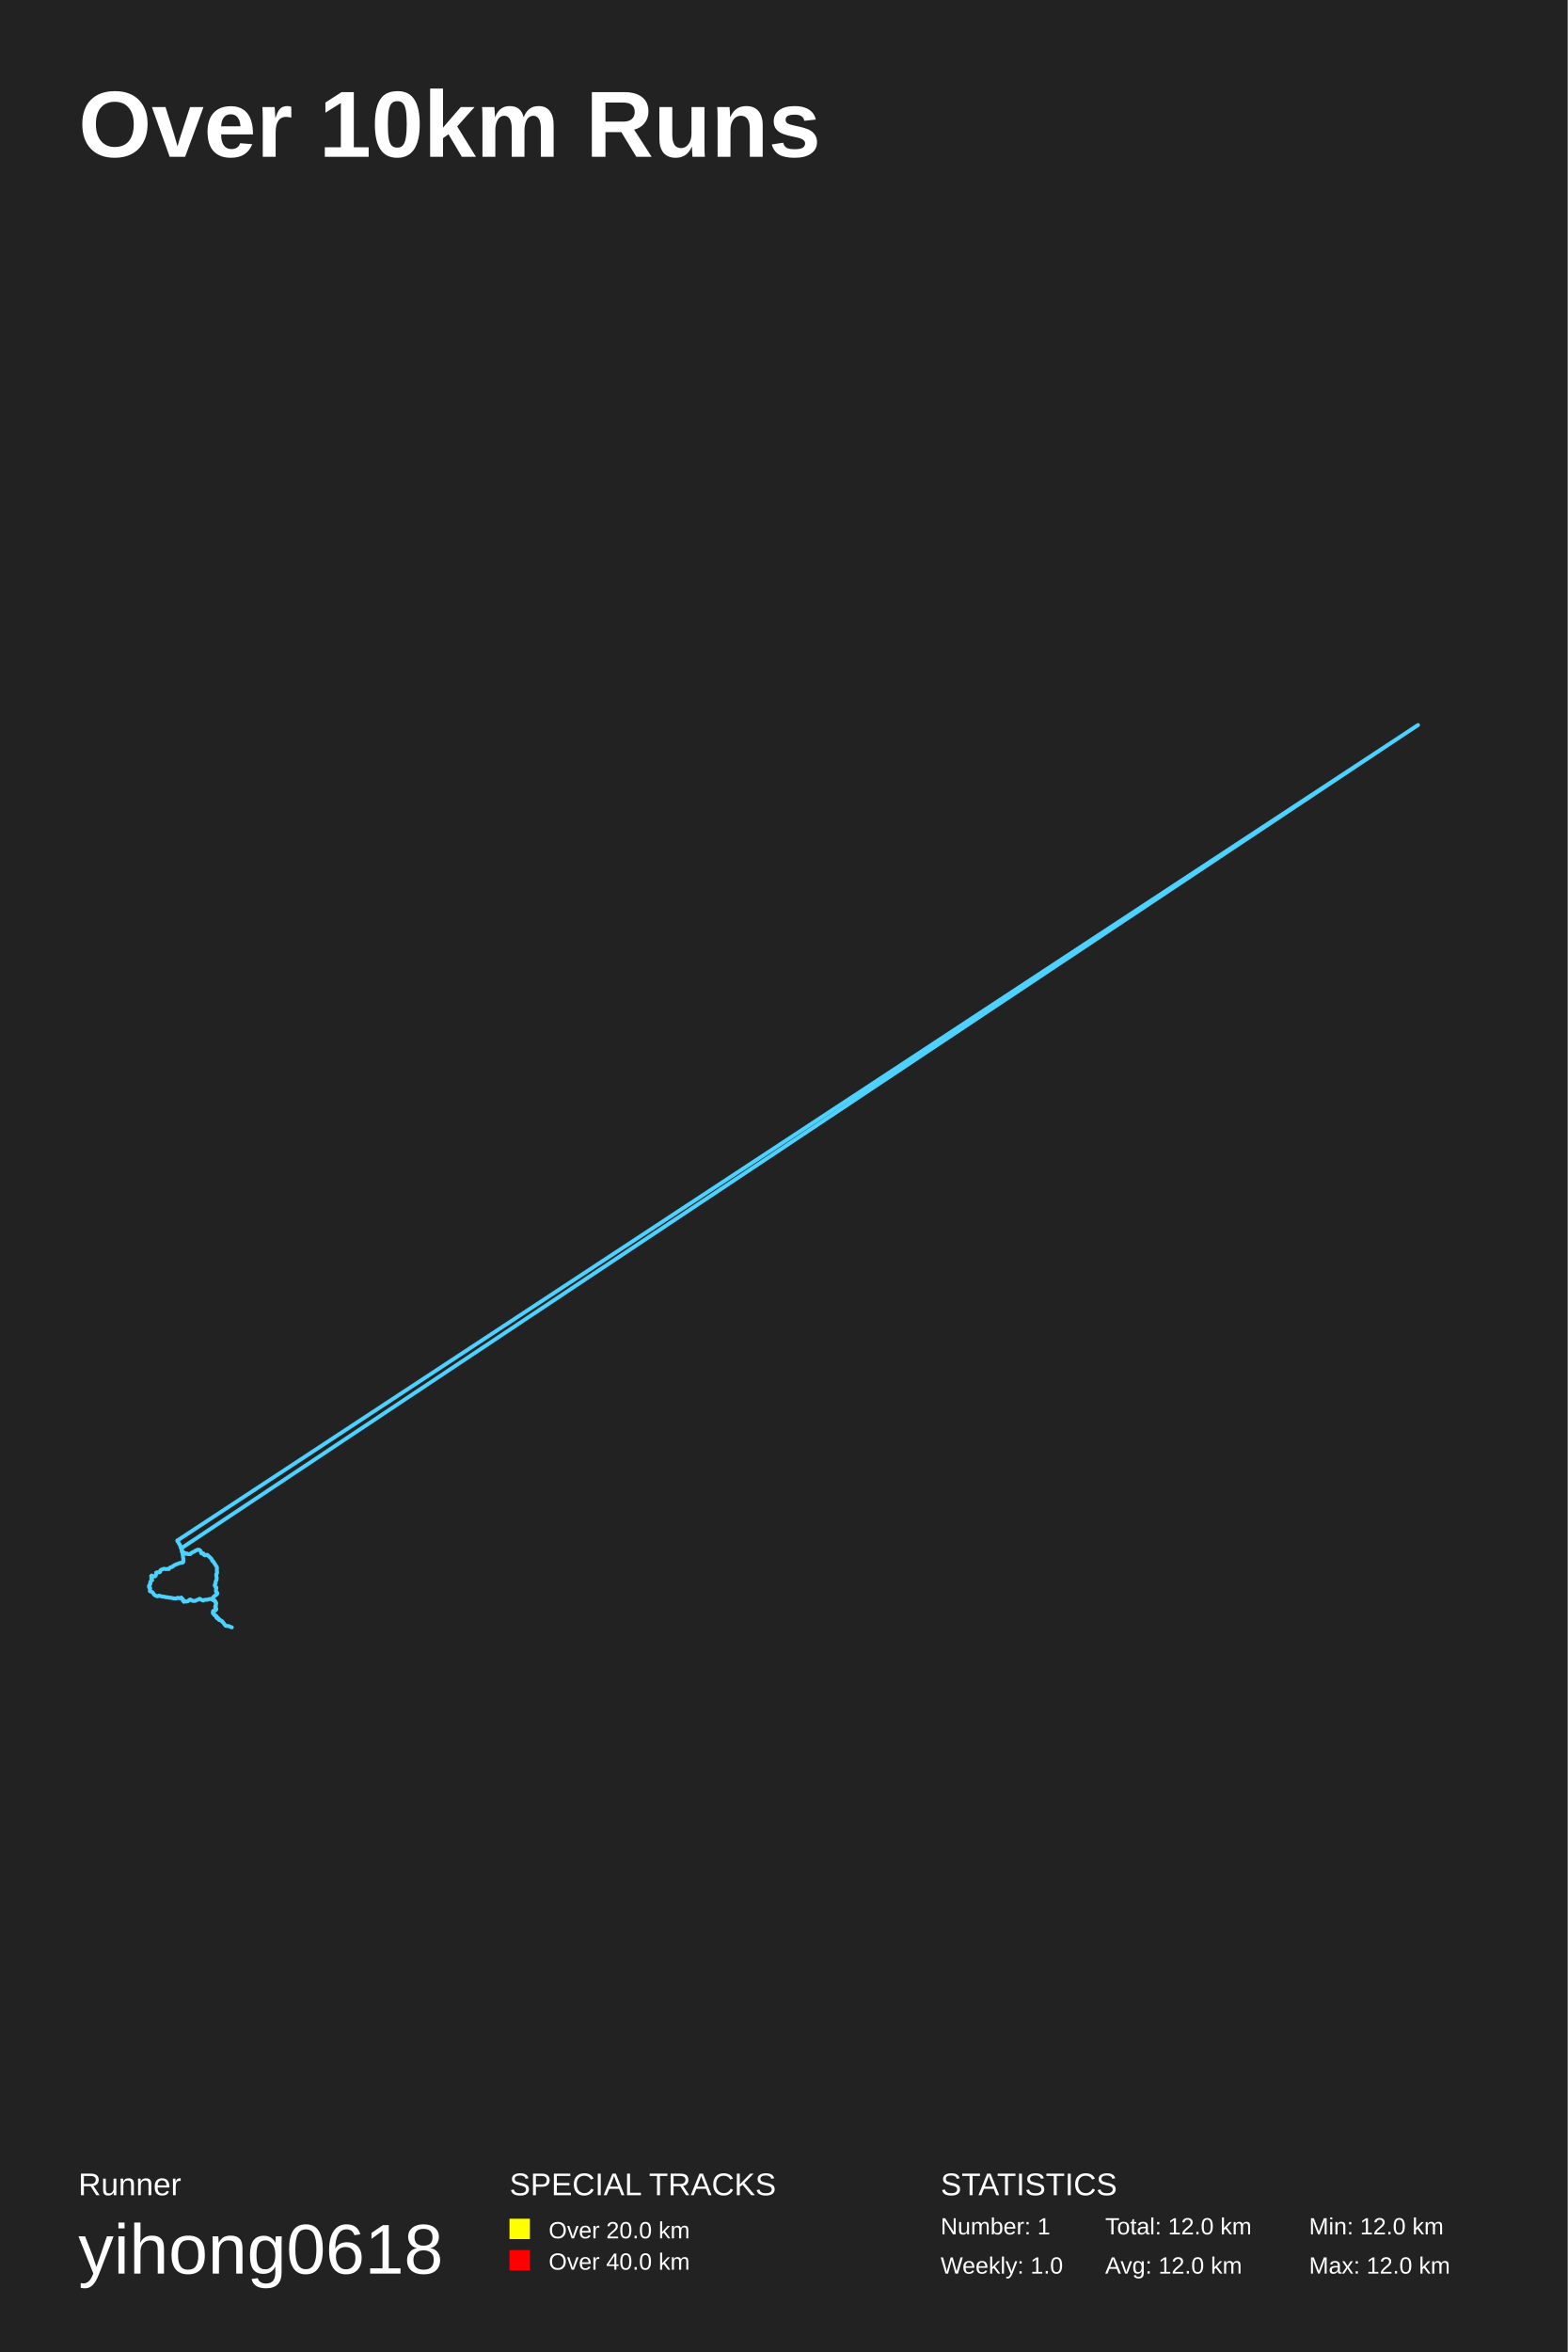
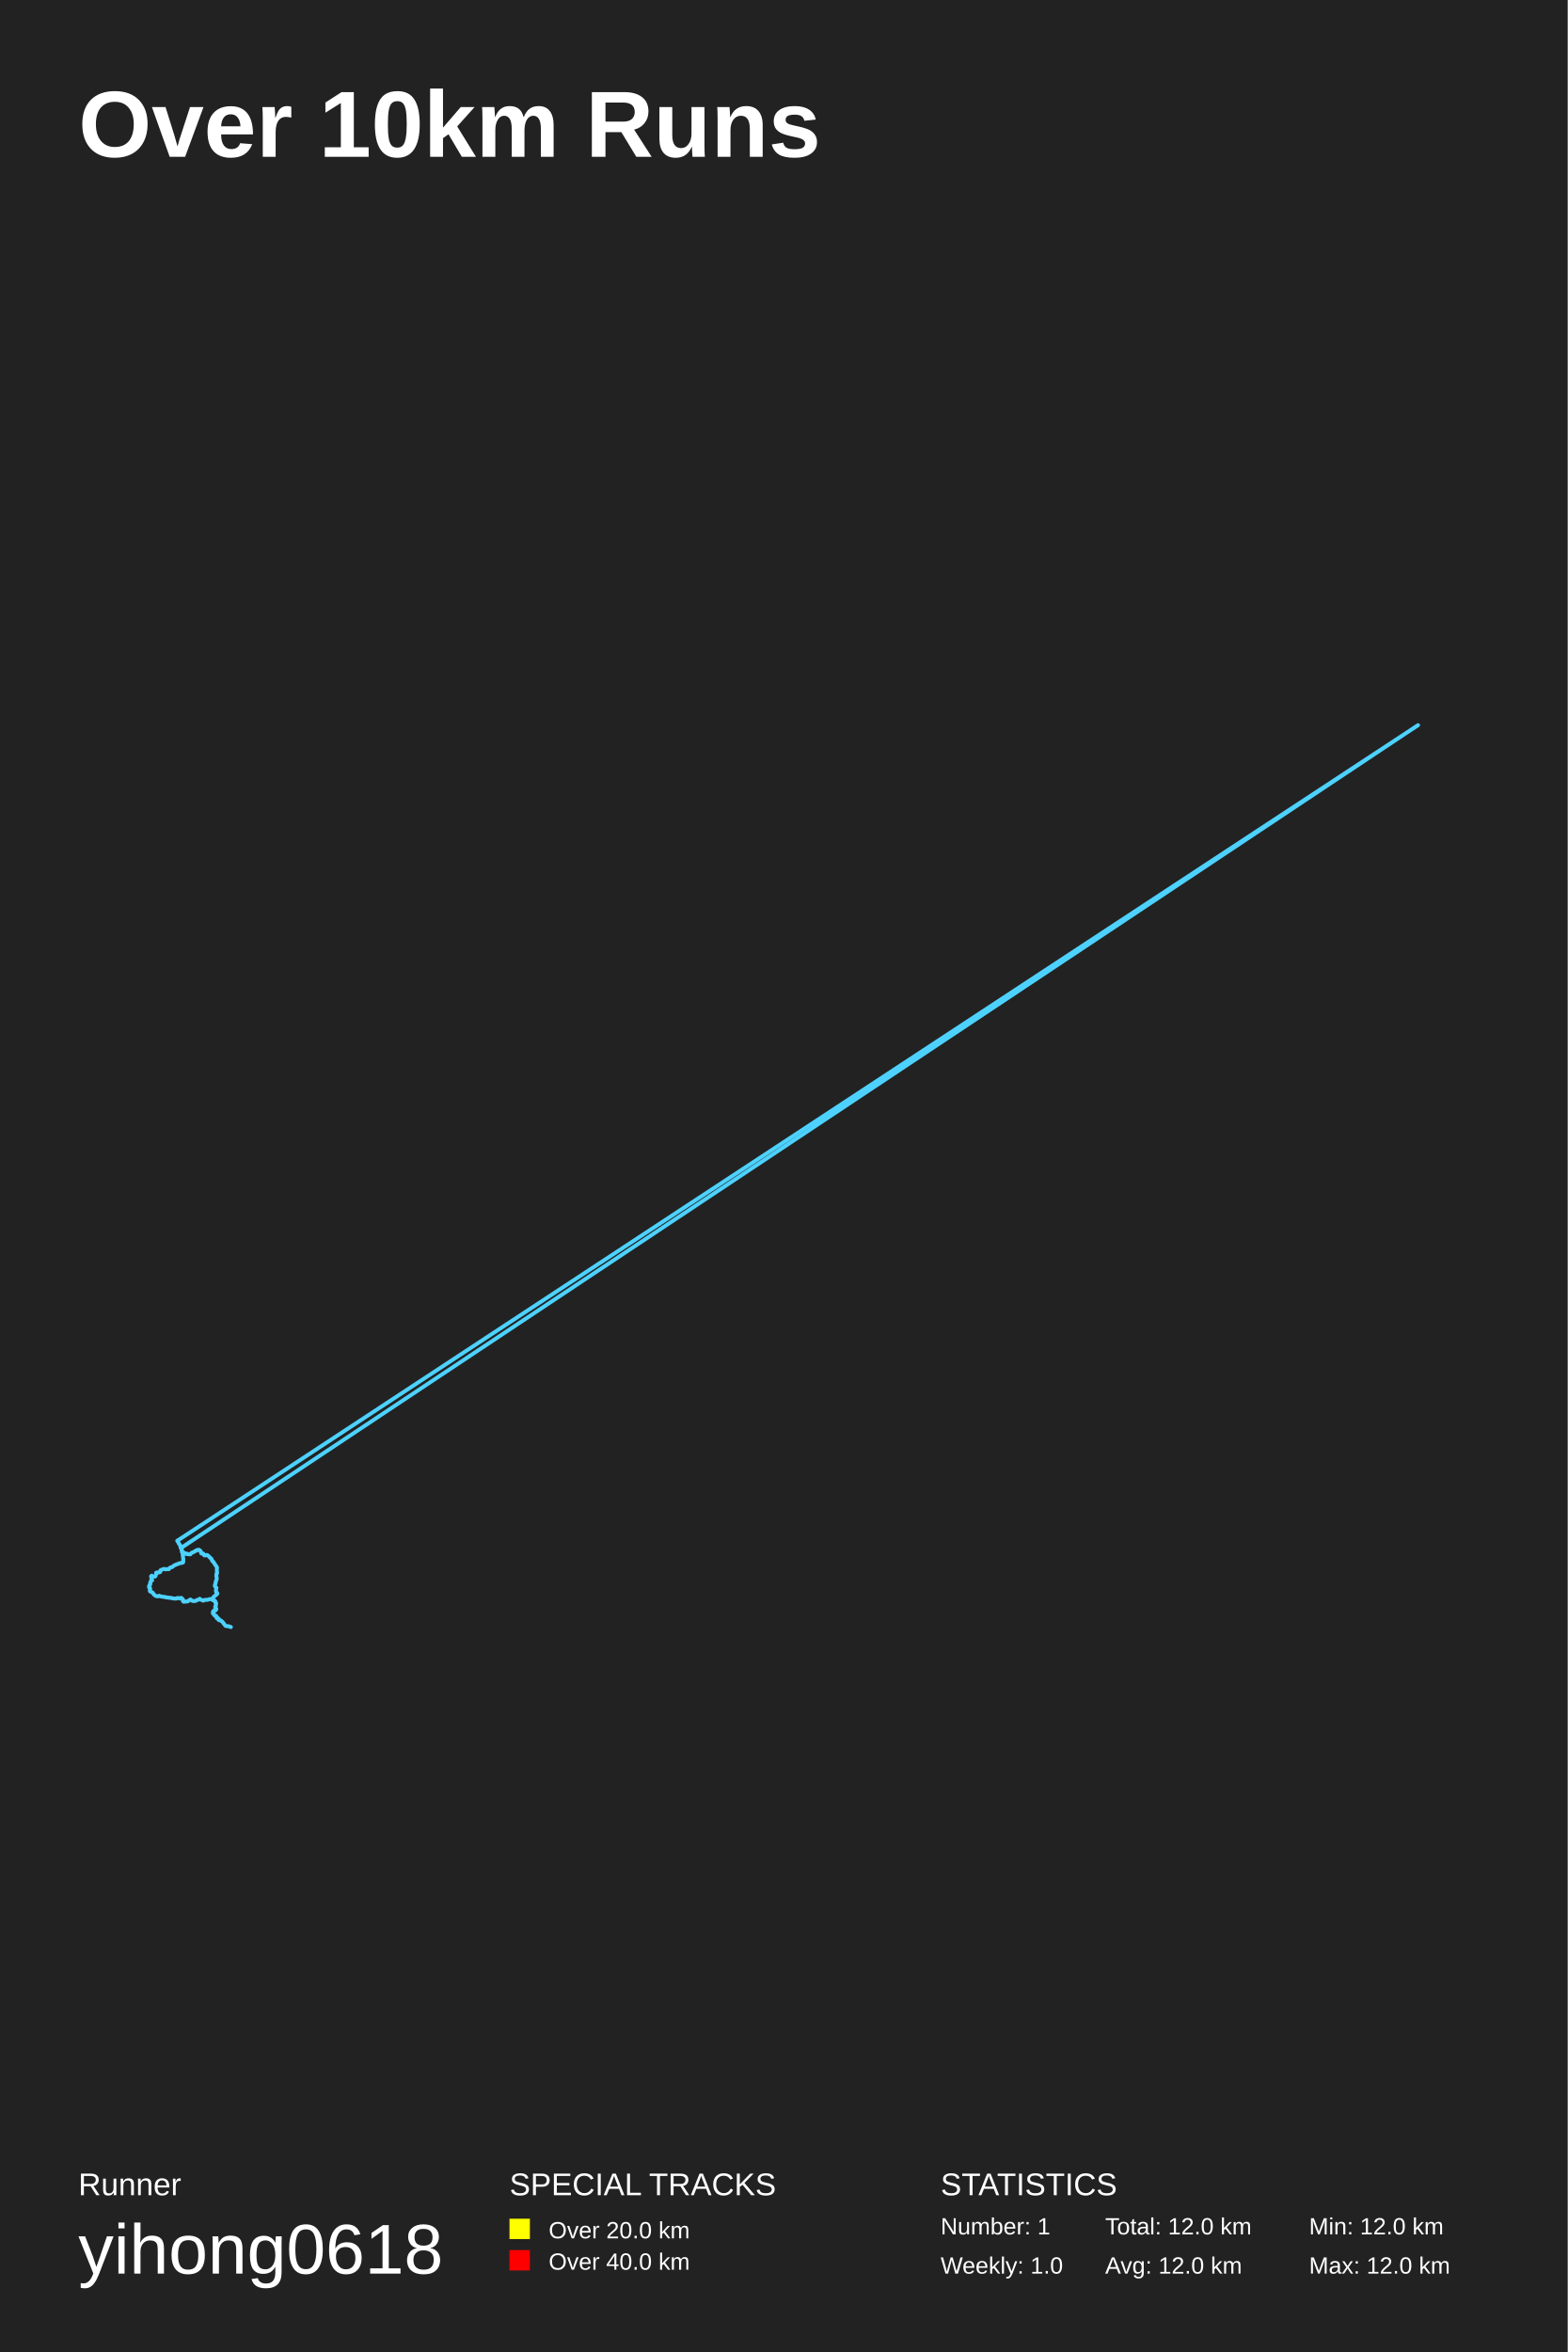
<svg xmlns="http://www.w3.org/2000/svg" baseProfile="full" height="300mm" version="1.1" viewBox="0,0,200,300" width="200mm">
  <defs />
  <rect fill="#222222" height="300" width="200" x="0" y="0" />
  <text fill="#FFFFFF" style="font-size:12px; font-family:Arial; font-weight:bold;" x="10" y="20">Over 10km Runs</text>
  <text fill="#FFFFFF" style="font-size:4px; font-family:Arial" x="10" y="280">Runner</text>
  <text fill="#FFFFFF" style="font-size:9px; font-family:Arial" x="10" y="290">yihong0618</text>
  <text fill="#FFFFFF" style="font-size:4px; font-family:Arial" x="65" y="280">SPECIAL TRACKS</text>
  <rect fill="yellow" height="2.6" width="2.6" x="65" y="283" />
  <text fill="#FFFFFF" style="font-size:3px; font-family:Arial" x="70" y="285.5">Over 20.0 km</text>
  <rect fill="red" height="2.6" width="2.6" x="65" y="287" />
  <text fill="#FFFFFF" style="font-size:3px; font-family:Arial" x="70" y="289.5">Over 40.0 km</text>
  <text fill="#FFFFFF" style="font-size:4px; font-family:Arial" x="120" y="280">STATISTICS</text>
  <text fill="#FFFFFF" style="font-size:3px; font-family:Arial" x="120" y="285">Number: 1</text>
  <text fill="#FFFFFF" style="font-size:3px; font-family:Arial" x="120" y="290">Weekly: 1.0</text>
  <text fill="#FFFFFF" style="font-size:3px; font-family:Arial" x="141" y="285">Total: 12.0 km</text>
  <text fill="#FFFFFF" style="font-size:3px; font-family:Arial" x="141" y="290">Avg: 12.0 km</text>
  <text fill="#FFFFFF" style="font-size:3px; font-family:Arial" x="167" y="285">Min: 12.0 km</text>
  <text fill="#FFFFFF" style="font-size:3px; font-family:Arial" x="167" y="290">Max: 12.0 km</text>
-   <polyline fill="none" opacity="1" points="28.312,206.824 28.241,206.74 28.174,206.698 28.074,206.656 27.951,206.629 27.87,206.54 27.87,206.45 27.799,206.382 27.685,206.408 27.599,206.298 27.618,206.145 27.519,206.103 27.414,206.071 27.329,205.971 27.262,205.871 27.167,205.787 27.153,205.644 27.205,205.465 27.367,205.439 27.504,205.386 27.561,205.228 27.504,205.155 27.457,205.039 27.462,204.912 27.504,204.775 27.542,204.644 27.58,204.523 27.495,204.417 27.485,204.275 27.39,204.175 27.276,204.101 27.229,204.112 27.248,204.112 27.238,204.117 27.219,204.117 27.229,204.117 27.219,204.117 27.21,204.122 27.214,204.127 27.219,204.122 27.124,203.98 27.138,203.875 27.167,203.78 27.238,203.701 27.305,203.627 27.362,203.569 27.476,203.501 27.58,203.422 27.685,203.327 27.728,203.248 27.709,203.158 27.595,203.085 27.561,202.979 27.547,202.853 27.566,202.753 27.566,202.658 27.609,202.526 27.552,202.426 27.476,202.384 27.443,202.331 27.39,202.21 27.447,202.047 27.504,201.963 27.5,201.826 27.523,201.683 27.609,201.573 27.628,201.446 27.642,201.341 27.637,201.225 27.623,201.12 27.604,201.035 27.595,200.941 27.59,200.783 27.685,200.672 27.699,200.551 27.671,200.43 27.671,200.303 27.666,200.172 27.675,200.008 27.666,199.887 27.181,199.129 27.119,199.123 27.062,199.065 27.039,198.976 27.02,198.907 27.001,198.881 26.967,198.807 26.906,198.765 26.849,198.707 26.787,198.644 26.744,198.618 26.687,198.539 26.606,198.465 26.511,198.38 26.44,198.328 26.388,198.312 26.283,198.344 26.193,198.375 26.093,198.37 26.017,198.317 25.979,198.222 25.946,198.149 25.856,198.122 25.742,198.154 25.708,198.091 25.708,198.075 25.737,198.08 25.732,198.07 25.694,198.091 25.67,198.091 25.685,198.096 25.67,198.117 25.685,198.101 25.694,198.075 25.699,198.075 25.637,197.975 25.618,197.912 25.594,197.827 25.556,197.775 25.523,197.764 25.457,197.722 25.4,197.675 25.333,197.69 25.29,197.659 25.262,197.659 25.214,197.669 25.143,197.706 25.086,197.748 25.029,197.738 24.982,197.775 24.91,197.817 24.844,197.869 24.782,197.906 24.753,197.906 24.682,197.949 24.63,197.959 24.54,198.012 24.459,198.043 24.373,198.133 24.288,198.222 24.198,198.233 24.131,198.222 24.036,198.233 23.965,198.217 23.965,198.201 23.965,198.196 23.965,198.217 23.955,198.212 23.913,198.201 23.851,198.143 23.794,198.143 23.723,198.196 23.67,198.122 23.58,198.154 23.509,198.096 23.442,198.017 23.385,197.985 23.357,197.954 23.342,197.949 23.3,197.88 23.243,197.827 23.19,197.864 23.195,197.848 23.181,197.822 23.176,197.754 23.2,197.675 23.195,197.606 23.133,197.548 23.105,197.501 23.072,197.443 23.048,197.374 23.015,197.274 23.005,197.2 22.958,197.037 22.891,196.963 22.844,196.916 22.81,196.853 22.782,196.758 22.72,196.674 22.673,196.605 22.658,196.552 22.63,196.558 22.625,196.568 22.644,196.574 22.63,196.563 22.644,196.558 22.644,196.552 22.663,196.558 22.706,196.479 22.692,196.484 22.62,196.484 22.63,196.505 22.62,196.505 22.62,196.516 22.625,196.505 22.625,196.5 22.63,196.5 22.635,196.495 22.639,196.489 180.91,92.481 180.91,92.481 180.815,92.539 180.815,92.539 180.815,92.539 180.724,92.597 180.629,92.655 23.119,197.495 23.171,197.59 23.181,197.685 23.176,197.796 23.195,197.917 23.243,197.991 23.285,198.091 23.295,198.217 23.314,198.328 23.338,198.512 23.352,198.66 23.38,198.776 23.385,198.897 23.38,199.055 23.38,199.171 23.371,199.25 23.243,199.323 23.057,199.339 22.953,199.366 22.825,199.402 22.701,199.46 22.573,199.508 22.444,199.545 22.364,199.587 22.264,199.639 22.155,199.697 22.093,199.74 22.05,199.803 22.06,199.787 22.026,199.808 21.979,199.861 21.898,199.877 21.789,199.887 21.713,199.945 21.637,199.987 21.599,200.045 21.547,200.135 21.437,200.129 21.361,200.114 21.242,200.14 21.143,200.129 21.057,200.135 20.972,200.098 20.877,200.103 20.805,200.135 20.748,200.15 20.663,200.203 20.568,200.219 20.492,200.256 20.444,200.34 20.425,200.424 20.43,200.498 20.368,200.514 20.345,200.546 20.297,200.546 20.202,200.567 20.116,200.54 20.007,200.561 19.922,200.588 19.926,200.619 19.936,200.693 19.926,200.762 19.898,200.798 19.893,200.846 19.884,200.883 19.865,200.977 19.793,201.062 19.679,201.035 19.603,201.083 19.537,201.099 19.461,201.146 19.432,201.099 19.375,201.072 19.366,201.067 19.328,201.03 19.309,201.009 19.356,200.956 19.38,200.962 19.333,201.014 19.285,201.02 19.328,201.146 19.299,201.32 19.375,201.441 19.418,201.557 19.314,201.599 19.209,201.715 19.152,201.878 19.19,202.01 19.086,202.147 19.005,202.289 19.024,202.473 19.124,202.5 19.152,202.605 19.152,202.684 19.114,202.821 19.124,202.953 19.223,203.016 19.356,203.042 19.47,203.111 19.565,203.258 19.656,203.385 19.803,203.501 19.969,203.574 20.116,203.611 20.283,203.522 20.425,203.574 20.582,203.611 20.772,203.648 20.957,203.669 21.024,203.68 21.157,203.727 21.276,203.732 21.414,203.738 21.528,203.775 21.656,203.79 21.817,203.79 21.95,203.838 22.079,203.859 22.226,203.88 22.364,203.89 22.54,203.869 22.663,203.796 22.768,203.817 22.91,203.859 23.029,203.838 23.124,203.769 23.2,203.88 23.338,203.985 23.319,204.143 23.404,204.233 23.452,204.312 23.608,204.233 23.78,204.28 23.974,204.238 24.112,204.106 24.259,204.012 24.416,204.091 24.535,204.18 24.734,204.196 24.901,204.196 25.005,204.138 25.157,204.064 25.314,204.027 25.452,203.927 25.547,203.964 25.685,204.038 25.799,204.117 25.927,204.143 26.036,204.091 26.155,204.048 26.321,204.043 26.464,204.043 26.602,204.001 26.706,203.969 26.806,203.943 26.963,203.985 27.105,204.043 27.186,204.07 27.314,204.091 27.428,204.185 27.481,204.333 27.576,204.454 27.552,204.602 27.547,204.76 27.519,204.912 27.462,205.06 27.59,205.176 27.576,205.307 27.457,205.413 27.319,205.45 27.229,205.602 27.21,205.745 27.314,205.882 27.381,206.018 27.547,206.087 27.656,206.198 27.637,206.34 27.789,206.371 27.894,206.435 27.97,206.566 28.136,206.672 28.283,206.745 28.378,206.851 28.483,206.972 28.578,207.114 28.664,207.219 28.787,207.367 28.953,207.393 29.124,207.398 29.262,207.446 29.433,207.52 29.576,207.572" stroke="#4DD2FF" stroke-dasharray="none" stroke-linecap="round" stroke-linejoin="round" stroke-width="0.5" />
+   <polyline fill="none" opacity="1" points="28.283,206.801 28.241,206.753 28.15,206.716 28.07,206.664 27.932,206.653 27.846,206.548 27.88,206.458 27.785,206.406 27.666,206.421 27.609,206.295 27.609,206.148 27.509,206.116 27.4,206.084 27.319,205.979 27.248,205.884 27.153,205.784 27.153,205.642 27.229,205.473 27.381,205.452 27.519,205.384 27.552,205.231 27.495,205.163 27.466,205.036 27.457,204.915 27.528,204.783 27.533,204.646 27.576,204.525 27.485,204.43 27.481,204.278 27.376,204.178 27.229,204.104 27.229,204.13 27.257,204.13 27.234,204.135 27.219,204.135 27.229,204.13 27.219,204.135 27.214,204.141 27.214,204.135 27.214,204.141 27.129,203.977 27.148,203.888 27.176,203.782 27.248,203.703 27.333,203.64 27.381,203.582 27.485,203.498 27.595,203.414 27.69,203.34 27.728,203.25 27.694,203.161 27.585,203.098 27.552,202.977 27.552,202.861 27.566,202.761 27.571,202.66 27.614,202.529 27.523,202.439 27.481,202.397 27.428,202.339 27.405,202.207 27.457,202.06 27.509,201.96 27.504,201.828 27.538,201.686 27.604,201.575 27.628,201.444 27.656,201.344 27.633,201.238 27.628,201.122 27.599,201.049 27.604,200.938 27.609,200.775 27.694,200.675 27.694,200.553 27.666,200.432 27.671,200.301 27.661,200.169 27.685,199.958 27.671,199.9 27.172,199.152 27.105,199.136 27.072,199.063 27.024,198.994 27.015,198.92 26.996,198.894 26.967,198.81 26.906,198.773 26.844,198.726 26.787,198.662 26.735,198.625 26.682,198.552 26.587,198.467 26.507,198.394 26.426,198.346 26.374,198.336 26.274,198.367 26.188,198.394 26.079,198.394 26.017,198.33 25.974,198.23 25.922,198.157 25.832,198.141 25.732,198.162 25.708,198.109 25.708,198.088 25.732,198.099 25.723,198.088 25.699,198.114 25.666,198.114 25.694,198.109 25.67,198.125 25.675,198.114 25.694,198.093 25.699,198.093 25.628,197.988 25.623,197.925 25.585,197.83 25.552,197.793 25.523,197.767 25.447,197.74 25.395,197.682 25.324,197.709 25.286,197.677 25.262,197.677 25.2,197.693 25.134,197.73 25.077,197.772 25.029,197.756 24.972,197.793 24.906,197.835 24.834,197.893 24.782,197.925 24.739,197.935 24.677,197.972 24.616,197.993 24.525,198.03 24.44,198.067 24.364,198.162 24.288,198.251 24.188,198.251 24.131,198.241 24.022,198.241 23.951,198.241 23.965,198.215 23.965,198.215 23.984,198.225 23.946,198.241 23.903,198.215 23.837,198.162 23.794,198.162 23.708,198.204 23.661,198.136 23.575,198.172 23.494,198.104 23.437,198.025 23.366,197.993 23.357,197.972 23.333,197.967 23.285,197.893 23.228,197.851 23.19,197.872 23.209,197.856 23.181,197.835 23.181,197.756 23.205,197.677 23.181,197.625 23.119,197.556 23.105,197.514 23.062,197.451 23.043,197.382 23.01,197.277 22.996,197.114 22.939,197.045 22.896,196.971 22.834,196.919 22.81,196.866 22.772,196.766 22.711,196.676 22.677,196.603 22.663,196.576 22.63,196.576 22.635,196.581 22.644,196.592 22.63,196.581 22.639,196.576 22.644,196.571 22.682,196.555 22.701,196.502 22.692,196.524 22.616,196.508 22.63,196.524 22.62,196.524 22.62,196.534 22.625,196.524 22.625,196.524 22.63,196.518 22.63,196.518 22.639,196.513 180.91,92.499 180.815,92.557 180.815,92.557 180.815,92.557 180.815,92.557 180.724,92.615 23.086,197.456 23.124,197.53 23.181,197.614 23.181,197.719 23.181,197.819 23.195,197.935 23.257,198.025 23.295,198.125 23.295,198.241 23.319,198.367 23.338,198.546 23.352,198.694 23.38,198.805 23.385,198.936 23.376,199.094 23.38,199.194 23.357,199.284 23.209,199.352 23.048,199.363 22.929,199.389 22.81,199.431 22.682,199.489 22.554,199.542 22.44,199.568 22.354,199.616 22.254,199.663 22.14,199.726 22.098,199.774 22.05,199.821 22.055,199.811 22.022,199.837 21.969,199.879 21.884,199.9 21.77,199.911 21.699,199.974 21.627,200.011 21.594,200.074 21.532,200.153 21.428,200.148 21.352,200.127 21.238,200.158 21.133,200.179 21.052,200.148 20.962,200.116 20.867,200.132 20.805,200.153 20.734,200.174 20.658,200.216 20.563,200.243 20.487,200.28 20.44,200.369 20.43,200.459 20.43,200.517 20.368,200.532 20.33,200.559 20.283,200.564 20.193,200.585 20.107,200.553 19.998,200.58 19.907,200.611 19.926,200.648 19.936,200.717 19.922,200.785 19.898,200.827 19.888,200.859 19.874,200.917 19.86,201.001 19.774,201.091 19.679,201.07 19.603,201.101 19.527,201.133 19.451,201.149 19.418,201.117 19.371,201.091 19.366,201.085 19.328,201.049 19.342,201.028 19.361,200.97 19.375,200.98 19.333,201.033 19.266,201.059 19.333,201.191 19.309,201.359 19.385,201.475 19.409,201.586 19.295,201.623 19.2,201.744 19.152,201.912 19.19,202.034 19.071,202.197 19.005,202.334 19.033,202.502 19.138,202.534 19.143,202.624 19.152,202.713 19.105,202.871 19.133,202.966 19.238,203.04 19.375,203.082 19.494,203.15 19.565,203.298 19.679,203.424 19.836,203.535 19.988,203.598 20.126,203.619 20.307,203.54 20.449,203.609 20.63,203.64 20.782,203.672 20.967,203.688 21.048,203.693 21.157,203.746 21.295,203.756 21.428,203.761 21.547,203.793 21.694,203.809 21.827,203.809 21.965,203.861 22.088,203.877 22.25,203.893 22.402,203.904 22.559,203.877 22.673,203.814 22.777,203.84 22.924,203.888 23.043,203.825 23.129,203.809 23.224,203.898 23.342,204.02 23.323,204.193 23.404,204.288 23.456,204.314 23.646,204.267 23.808,204.278 23.989,204.235 24.131,204.114 24.288,204.02 24.435,204.12 24.559,204.209 24.772,204.209 24.92,204.204 25.029,204.151 25.167,204.072 25.333,204.041 25.471,203.93 25.575,204.004 25.713,204.077 25.813,204.125 25.946,204.162 26.046,204.099 26.188,204.056 26.34,204.067 26.478,204.056 26.616,204.014 26.711,203.983 26.825,203.956 26.982,204.009 27.129,204.062 27.195,204.077 27.333,204.12 27.447,204.22 27.481,204.367 27.58,204.494 27.557,204.646 27.533,204.794 27.519,204.952 27.462,205.105 27.595,205.215 27.557,205.347 27.438,205.447 27.295,205.494 27.229,205.631 27.219,205.784 27.324,205.916 27.405,206.063 27.576,206.111 27.656,206.232 27.642,206.363 27.808,206.39 27.899,206.485 28.003,206.606 28.16,206.695 28.298,206.795 28.402,206.89 28.488,207.022 28.597,207.138 28.673,207.264 28.797,207.391 28.972,207.412 29.143,207.427 29.286,207.47 29.457,207.533" stroke="#4DD2FF" stroke-dasharray="none" stroke-linecap="round" stroke-linejoin="round" stroke-width="0.5" />
</svg>
